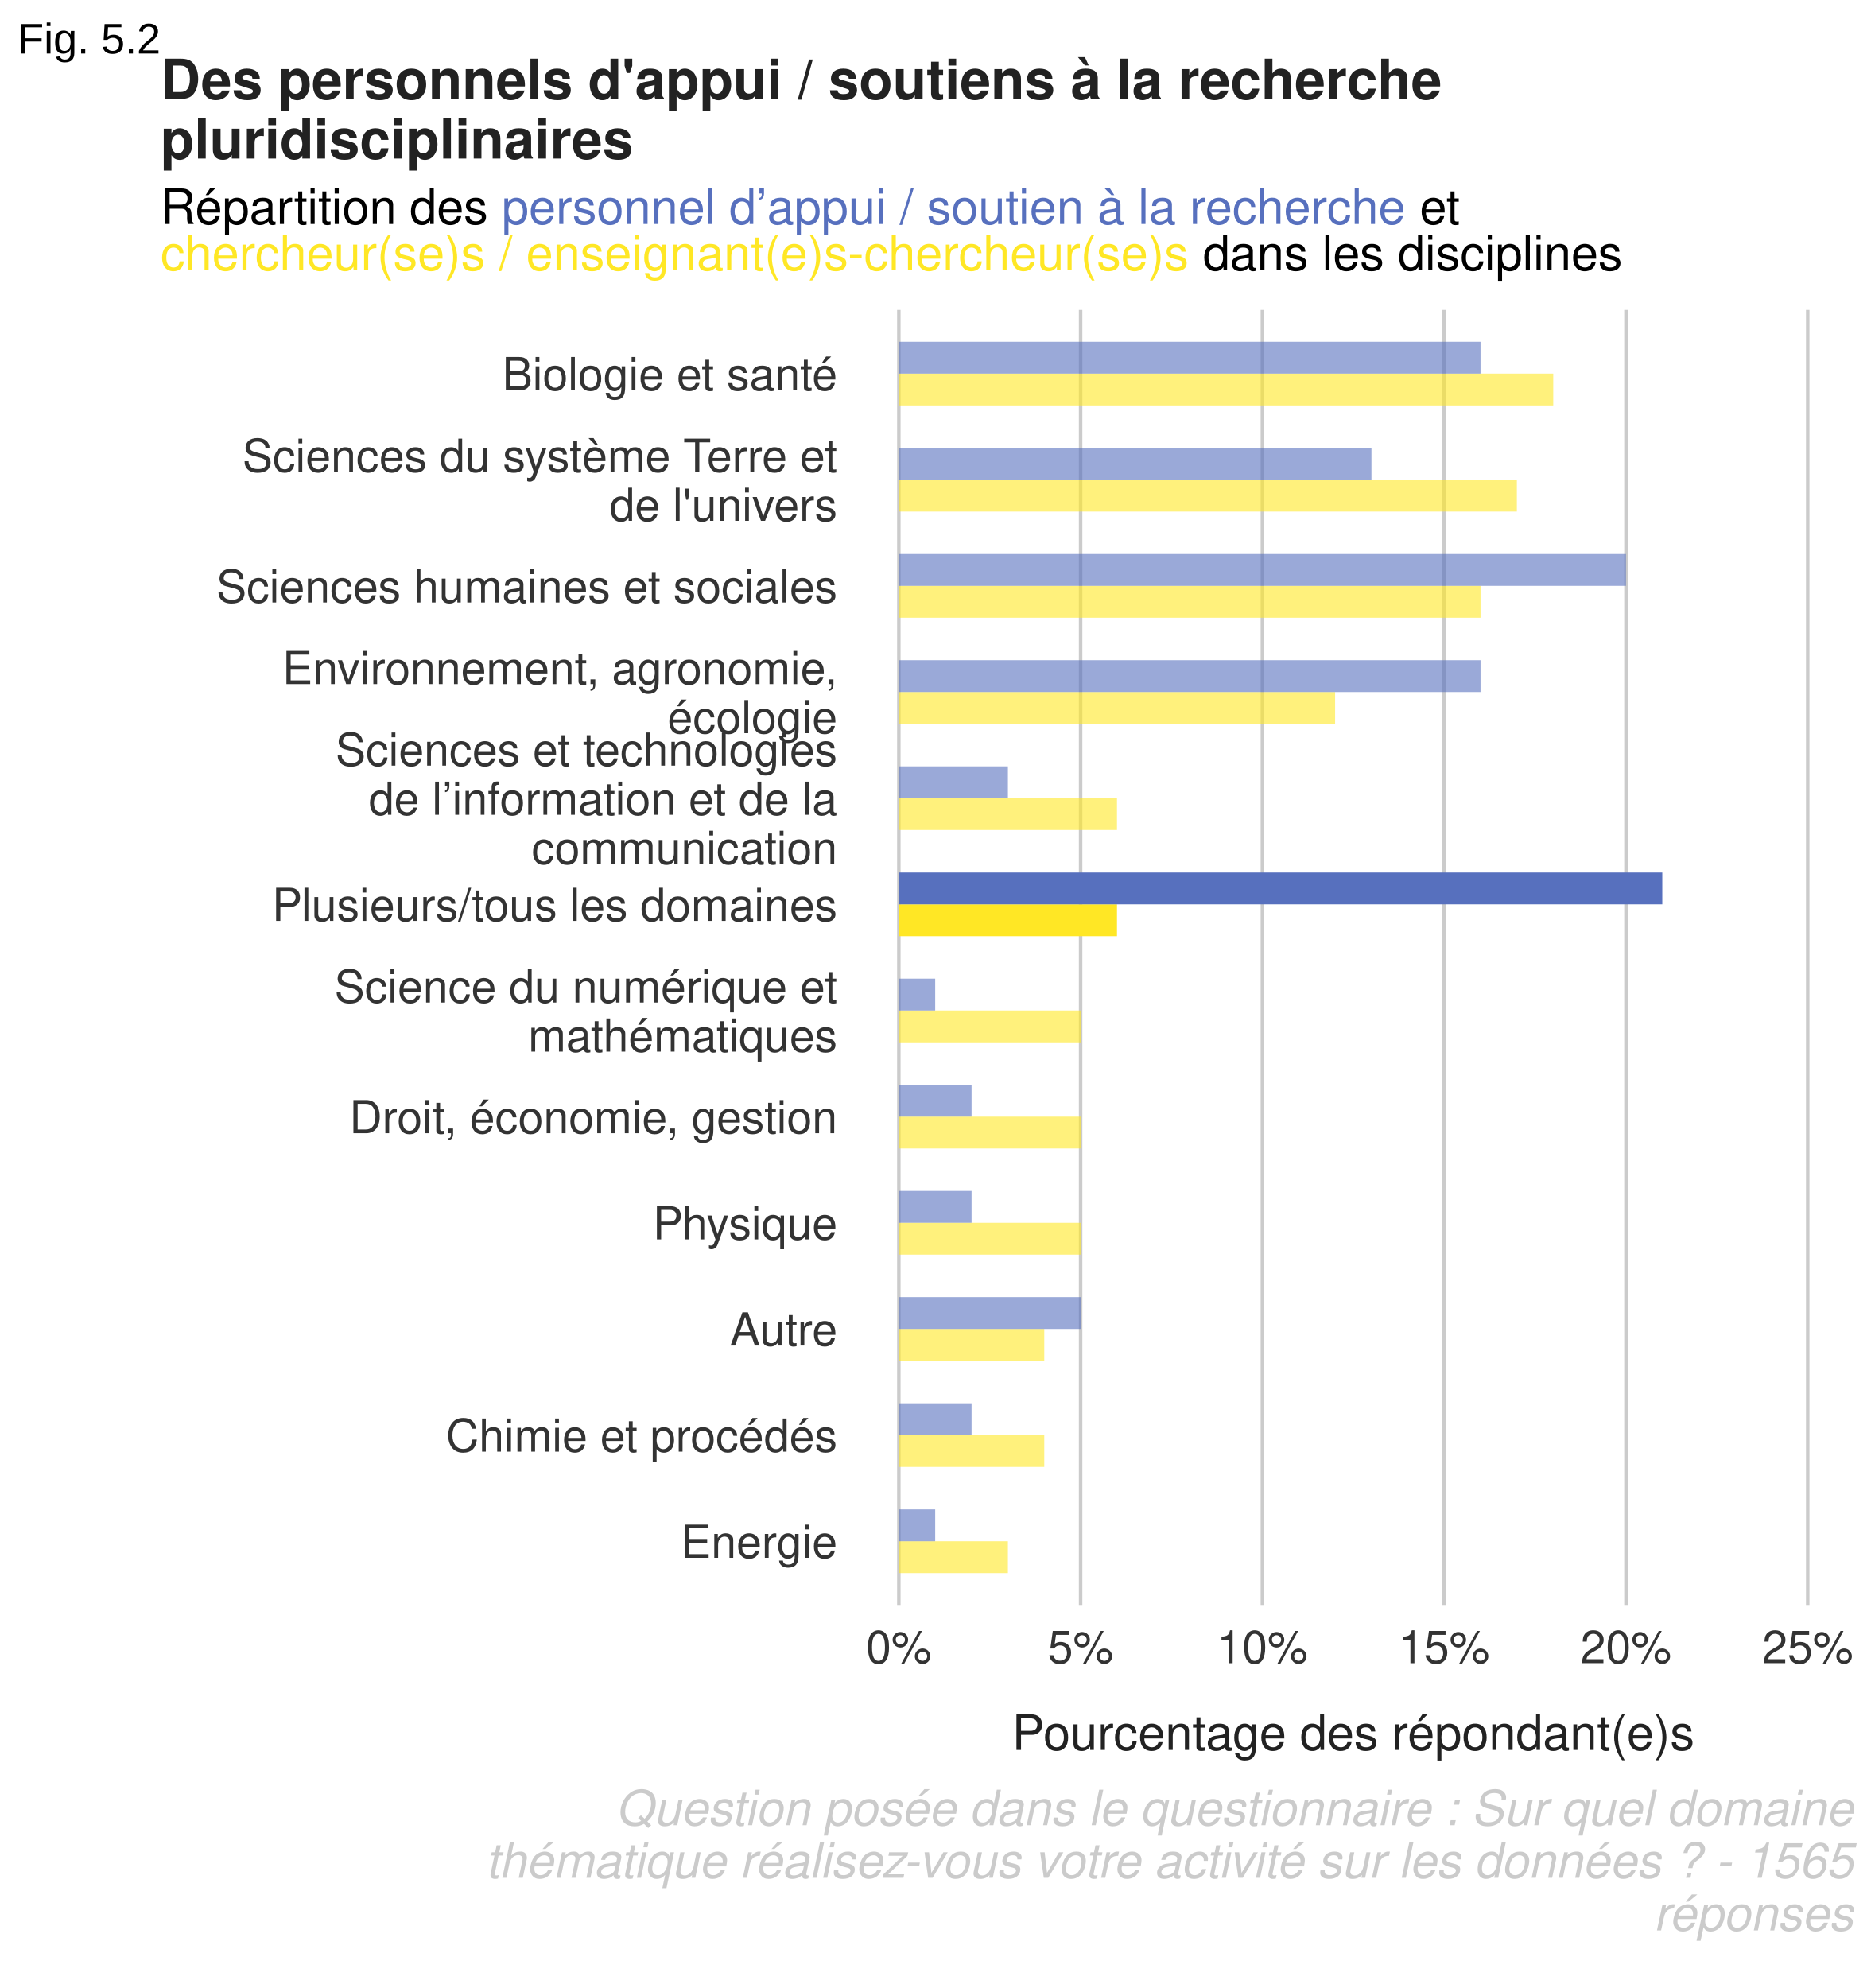
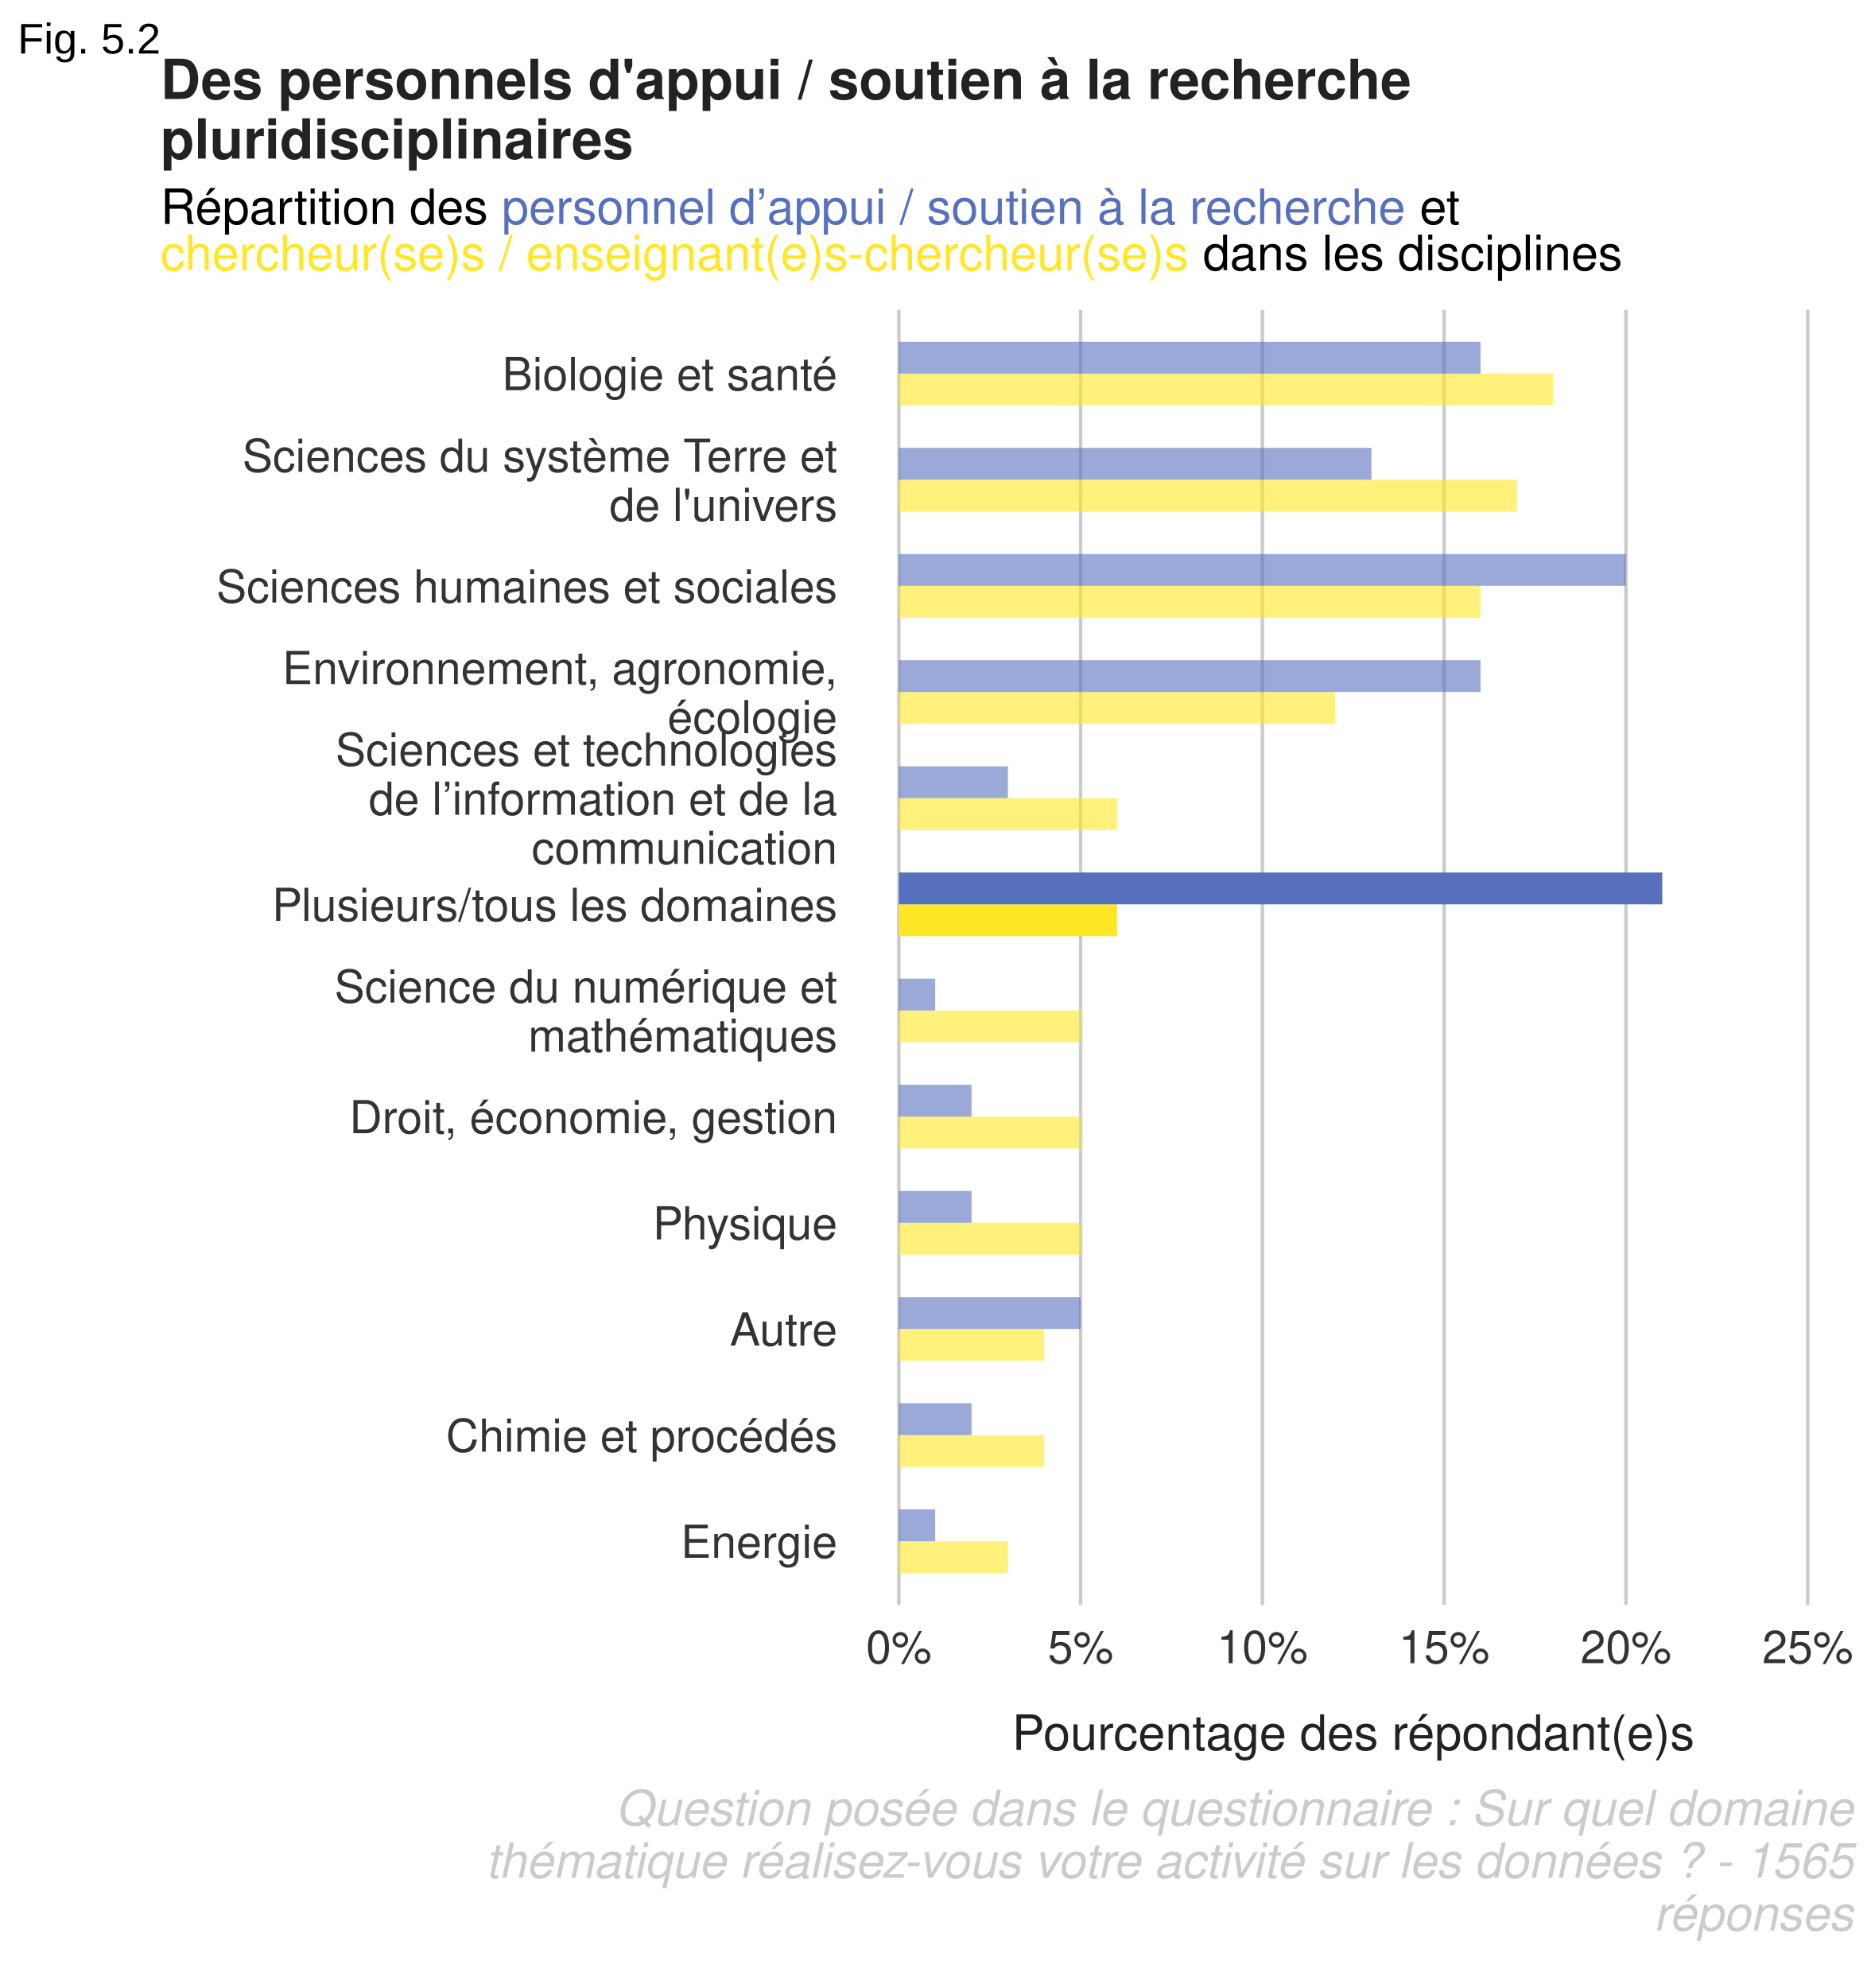
<svg xmlns="http://www.w3.org/2000/svg" class="svglite" width="576.00pt" height="612.00pt" viewBox="0 0 576.00 612.00">
  <defs>
    <style type="text/css">
    .svglite line, .svglite polyline, .svglite polygon, .svglite path, .svglite rect, .svglite circle {
      fill: none;
      stroke: #000000;
      stroke-linecap: round;
      stroke-linejoin: round;
      stroke-miterlimit: 10.00;
    }
    .svglite text {
      white-space: pre;
    }
  </style>
  </defs>
  <rect width="100%" height="100%" style="stroke: none; fill: #FFFFFF;" />
  <defs>
    <clipPath id="cpMC4wMHw1NzYuMDB8MC4wMHw2MTIuMDA=">
      <rect x="0.00" y="0.00" width="576.00" height="612.00" />
    </clipPath>
  </defs>
  <g clip-path="url(#cpMC4wMHw1NzYuMDB8MC4wMHw2MTIuMDA=)">
    <rect x="0.00" y="0" width="576.00" height="612.00" style="stroke-width: 1.07; stroke: #FFFFFF; fill: #FFFFFF;" />
  </g>
  <defs>
    <clipPath id="cpMjYyLjcyfDU3MC41Mnw5NS40MHw0OTQuMDg=">
      <rect x="262.72" y="95.40" width="307.80" height="398.67" />
    </clipPath>
  </defs>
  <g clip-path="url(#cpMjYyLjcyfDU3MC41Mnw5NS40MHw0OTQuMDg=)">
    <polyline points="276.72,494.08 276.72,95.40 " style="stroke-width: 1.07; stroke: #CBCBCB; stroke-linecap: butt;" />
    <polyline points="332.68,494.08 332.68,95.40 " style="stroke-width: 1.07; stroke: #CBCBCB; stroke-linecap: butt;" />
    <polyline points="388.64,494.08 388.64,95.40 " style="stroke-width: 1.07; stroke: #CBCBCB; stroke-linecap: butt;" />
    <polyline points="444.60,494.08 444.60,95.40 " style="stroke-width: 1.07; stroke: #CBCBCB; stroke-linecap: butt;" />
    <polyline points="500.57,494.08 500.57,95.40 " style="stroke-width: 1.07; stroke: #CBCBCB; stroke-linecap: butt;" />
    <polyline points="556.53,494.08 556.53,95.40 " style="stroke-width: 1.07; stroke: #CBCBCB; stroke-linecap: butt;" />
    <rect x="276.72" y="409.11" width="44.77" height="9.80" style="stroke-width: 1.07; stroke: none; stroke-linecap: butt; stroke-linejoin: miter; fill: #FFE725; fill-opacity: 0.60;" />
    <rect x="276.72" y="399.31" width="55.96" height="9.80" style="stroke-width: 1.07; stroke: none; stroke-linecap: butt; stroke-linejoin: miter; fill: #5770BE; fill-opacity: 0.60;" />
    <rect x="276.72" y="115.01" width="201.47" height="9.80" style="stroke-width: 1.07; stroke: none; stroke-linecap: butt; stroke-linejoin: miter; fill: #FFE725; fill-opacity: 0.60;" />
    <rect x="276.72" y="105.21" width="179.08" height="9.80" style="stroke-width: 1.07; stroke: none; stroke-linecap: butt; stroke-linejoin: miter; fill: #5770BE; fill-opacity: 0.60;" />
    <rect x="276.72" y="441.79" width="44.77" height="9.80" style="stroke-width: 1.07; stroke: none; stroke-linecap: butt; stroke-linejoin: miter; fill: #FFE725; fill-opacity: 0.60;" />
    <rect x="276.72" y="431.99" width="22.39" height="9.80" style="stroke-width: 1.07; stroke: none; stroke-linecap: butt; stroke-linejoin: miter; fill: #5770BE; fill-opacity: 0.60;" />
    <rect x="276.72" y="343.76" width="55.96" height="9.80" style="stroke-width: 1.07; stroke: none; stroke-linecap: butt; stroke-linejoin: miter; fill: #FFE725; fill-opacity: 0.60;" />
    <rect x="276.72" y="333.95" width="22.39" height="9.80" style="stroke-width: 1.07; stroke: none; stroke-linecap: butt; stroke-linejoin: miter; fill: #5770BE; fill-opacity: 0.60;" />
    <rect x="276.72" y="474.47" width="33.58" height="9.80" style="stroke-width: 1.07; stroke: none; stroke-linecap: butt; stroke-linejoin: miter; fill: #FFE725; fill-opacity: 0.60;" />
    <rect x="276.72" y="464.67" width="11.19" height="9.80" style="stroke-width: 1.07; stroke: none; stroke-linecap: butt; stroke-linejoin: miter; fill: #5770BE; fill-opacity: 0.60;" />
    <rect x="276.72" y="213.04" width="134.31" height="9.80" style="stroke-width: 1.07; stroke: none; stroke-linecap: butt; stroke-linejoin: miter; fill: #FFE725; fill-opacity: 0.60;" />
    <rect x="276.72" y="203.24" width="179.08" height="9.80" style="stroke-width: 1.07; stroke: none; stroke-linecap: butt; stroke-linejoin: miter; fill: #5770BE; fill-opacity: 0.60;" />
    <rect x="276.72" y="376.44" width="55.96" height="9.80" style="stroke-width: 1.07; stroke: none; stroke-linecap: butt; stroke-linejoin: miter; fill: #FFE725; fill-opacity: 0.60;" />
    <rect x="276.72" y="366.63" width="22.39" height="9.80" style="stroke-width: 1.07; stroke: none; stroke-linecap: butt; stroke-linejoin: miter; fill: #5770BE; fill-opacity: 0.60;" />
    <rect x="276.72" y="278.40" width="67.16" height="9.80" style="stroke-width: 1.07; stroke: none; stroke-linecap: butt; stroke-linejoin: miter; fill: #FFE725;" />
    <rect x="276.72" y="268.60" width="235.04" height="9.80" style="stroke-width: 1.07; stroke: none; stroke-linecap: butt; stroke-linejoin: miter; fill: #5770BE;" />
    <rect x="276.72" y="311.08" width="55.96" height="9.80" style="stroke-width: 1.07; stroke: none; stroke-linecap: butt; stroke-linejoin: miter; fill: #FFE725; fill-opacity: 0.60;" />
    <rect x="276.72" y="301.28" width="11.19" height="9.80" style="stroke-width: 1.07; stroke: none; stroke-linecap: butt; stroke-linejoin: miter; fill: #5770BE; fill-opacity: 0.60;" />
    <rect x="276.72" y="147.69" width="190.27" height="9.80" style="stroke-width: 1.07; stroke: none; stroke-linecap: butt; stroke-linejoin: miter; fill: #FFE725; fill-opacity: 0.60;" />
    <rect x="276.72" y="137.88" width="145.50" height="9.80" style="stroke-width: 1.07; stroke: none; stroke-linecap: butt; stroke-linejoin: miter; fill: #5770BE; fill-opacity: 0.60;" />
    <rect x="276.72" y="245.72" width="67.16" height="9.80" style="stroke-width: 1.07; stroke: none; stroke-linecap: butt; stroke-linejoin: miter; fill: #FFE725; fill-opacity: 0.60;" />
    <rect x="276.72" y="235.92" width="33.58" height="9.80" style="stroke-width: 1.07; stroke: none; stroke-linecap: butt; stroke-linejoin: miter; fill: #5770BE; fill-opacity: 0.60;" />
    <rect x="276.72" y="180.37" width="179.08" height="9.80" style="stroke-width: 1.07; stroke: none; stroke-linecap: butt; stroke-linejoin: miter; fill: #FFE725; fill-opacity: 0.60;" />
    <rect x="276.72" y="170.56" width="223.85" height="9.80" style="stroke-width: 1.07; stroke: none; stroke-linecap: butt; stroke-linejoin: miter; fill: #5770BE; fill-opacity: 0.60;" />
  </g>
  <g clip-path="url(#cpMC4wMHw1NzYuMDB8MC4wMHw2MTIuMDA=)">
    <text x="257.79" y="479.57" text-anchor="end" style="font-size: 14.00px;fill: #333333; font-family: &quot;Nimbus Sans&quot;;" textLength="48.25px" lengthAdjust="spacingAndGlyphs">Energie</text>
    <text x="257.79" y="446.89" text-anchor="end" style="font-size: 14.00px;fill: #333333; font-family: &quot;Nimbus Sans&quot;;" textLength="120.61px" lengthAdjust="spacingAndGlyphs">Chimie et procédés</text>
    <text x="257.79" y="414.21" text-anchor="end" style="font-size: 14.00px;fill: #333333; font-family: &quot;Nimbus Sans&quot;;" textLength="33.47px" lengthAdjust="spacingAndGlyphs">Autre</text>
    <text x="257.79" y="381.54" text-anchor="end" style="font-size: 14.00px;fill: #333333; font-family: &quot;Nimbus Sans&quot;;" textLength="57.58px" lengthAdjust="spacingAndGlyphs">Physique</text>
    <text x="257.79" y="348.86" text-anchor="end" style="font-size: 14.00px;fill: #333333; font-family: &quot;Nimbus Sans&quot;;" textLength="150.97px" lengthAdjust="spacingAndGlyphs">Droit, économie, gestion</text>
    <text x="257.79" y="308.62" text-anchor="end" style="font-size: 14.00px;fill: #333333; font-family: &quot;Nimbus Sans&quot;;" textLength="154.86px" lengthAdjust="spacingAndGlyphs">Science du numérique et</text>
    <text x="257.79" y="323.74" text-anchor="end" style="font-size: 14.00px;fill: #333333; font-family: &quot;Nimbus Sans&quot;;" textLength="95.71px" lengthAdjust="spacingAndGlyphs">mathématiques</text>
    <text x="257.79" y="283.50" text-anchor="end" style="font-size: 14.00px;fill: #333333; font-family: &quot;Nimbus Sans&quot;;" textLength="174.30px" lengthAdjust="spacingAndGlyphs">Plusieurs/tous les domaines</text>
    <text x="257.79" y="235.70" text-anchor="end" style="font-size: 14.00px;fill: #333333; font-family: &quot;Nimbus Sans&quot;;" textLength="154.86px" lengthAdjust="spacingAndGlyphs">Sciences et technologies</text>
    <text x="257.79" y="250.82" text-anchor="end" style="font-size: 14.00px;fill: #333333; font-family: &quot;Nimbus Sans&quot;;" textLength="144.76px" lengthAdjust="spacingAndGlyphs">de l’information et de la</text>
    <text x="257.79" y="265.94" text-anchor="end" style="font-size: 14.00px;fill: #333333; font-family: &quot;Nimbus Sans&quot;;" textLength="94.14px" lengthAdjust="spacingAndGlyphs">communication</text>
    <text x="257.79" y="210.59" text-anchor="end" style="font-size: 14.00px;fill: #333333; font-family: &quot;Nimbus Sans&quot;;" textLength="171.98px" lengthAdjust="spacingAndGlyphs">Environnement, agronomie,</text>
    <text x="257.79" y="225.71" text-anchor="end" style="font-size: 14.00px;fill: #333333; font-family: &quot;Nimbus Sans&quot;;" textLength="52.14px" lengthAdjust="spacingAndGlyphs">écologie</text>
    <text x="257.79" y="185.47" text-anchor="end" style="font-size: 14.00px;fill: #333333; font-family: &quot;Nimbus Sans&quot;;" textLength="191.41px" lengthAdjust="spacingAndGlyphs">Sciences humaines et sociales</text>
    <text x="257.79" y="145.23" text-anchor="end" style="font-size: 14.00px;fill: #333333; font-family: &quot;Nimbus Sans&quot;;" textLength="185.19px" lengthAdjust="spacingAndGlyphs">Sciences du système Terre et</text>
    <text x="257.79" y="160.35" text-anchor="end" style="font-size: 14.00px;fill: #333333; font-family: &quot;Nimbus Sans&quot;;" textLength="70.37px" lengthAdjust="spacingAndGlyphs">de l'univers</text>
    <text x="257.79" y="120.11" text-anchor="end" style="font-size: 14.00px;fill: #333333; font-family: &quot;Nimbus Sans&quot;;" textLength="103.51px" lengthAdjust="spacingAndGlyphs">Biologie et santé</text>
    <text x="276.72" y="512.00" text-anchor="middle" style="font-size: 14.00px;fill: #333333; font-family: &quot;Nimbus Sans&quot;;" textLength="20.23px" lengthAdjust="spacingAndGlyphs">0%</text>
    <text x="332.68" y="512.00" text-anchor="middle" style="font-size: 14.00px;fill: #333333; font-family: &quot;Nimbus Sans&quot;;" textLength="20.23px" lengthAdjust="spacingAndGlyphs">5%</text>
    <text x="388.64" y="512.00" text-anchor="middle" style="font-size: 14.00px;fill: #333333; font-family: &quot;Nimbus Sans&quot;;" textLength="28.02px" lengthAdjust="spacingAndGlyphs">10%</text>
    <text x="444.60" y="512.00" text-anchor="middle" style="font-size: 14.00px;fill: #333333; font-family: &quot;Nimbus Sans&quot;;" textLength="28.02px" lengthAdjust="spacingAndGlyphs">15%</text>
    <text x="500.57" y="512.00" text-anchor="middle" style="font-size: 14.00px;fill: #333333; font-family: &quot;Nimbus Sans&quot;;" textLength="28.02px" lengthAdjust="spacingAndGlyphs">20%</text>
    <text x="556.53" y="512.00" text-anchor="middle" style="font-size: 14.00px;fill: #333333; font-family: &quot;Nimbus Sans&quot;;" textLength="28.02px" lengthAdjust="spacingAndGlyphs">25%</text>
    <text x="416.62" y="538.70" text-anchor="middle" style="font-size: 15.00px;fill: #222222; font-family: &quot;Nimbus Sans&quot;;" textLength="210.92px" lengthAdjust="spacingAndGlyphs">Pourcentage des répondant(e)s</text>
    <text x="49.43" y="68.95" style="font-size: 15.00px; font-family: &quot;Nimbus Sans&quot;;" textLength="72.52px" lengthAdjust="spacingAndGlyphs">Répartition</text>
    <text x="126.12" y="68.95" style="font-size: 15.00px; font-family: &quot;Nimbus Sans&quot;;" textLength="24.18px" lengthAdjust="spacingAndGlyphs">des</text>
    <text x="154.46" y="68.95" style="font-size: 15.00px;fill: #5770BE; font-family: &quot;Nimbus Sans&quot;;" textLength="65.86px" lengthAdjust="spacingAndGlyphs">personnel</text>
    <text x="224.49" y="68.95" style="font-size: 15.00px;fill: #5770BE; font-family: &quot;Nimbus Sans&quot;;" textLength="48.36px" lengthAdjust="spacingAndGlyphs">d’appui</text>
    <text x="277.01" y="68.95" style="font-size: 15.00px;fill: #5770BE; font-family: &quot;Nimbus Sans&quot;;" textLength="4.17px" lengthAdjust="spacingAndGlyphs">/</text>
    <text x="285.35" y="68.95" style="font-size: 15.00px;fill: #5770BE; font-family: &quot;Nimbus Sans&quot;;" textLength="48.36px" lengthAdjust="spacingAndGlyphs">soutien</text>
    <text x="337.87" y="68.95" style="font-size: 15.00px;fill: #5770BE; font-family: &quot;Nimbus Sans&quot;;" textLength="8.34px" lengthAdjust="spacingAndGlyphs">à</text>
    <text x="350.38" y="68.95" style="font-size: 15.00px;fill: #5770BE; font-family: &quot;Nimbus Sans&quot;;" textLength="11.67px" lengthAdjust="spacingAndGlyphs">la</text>
    <text x="366.22" y="68.95" style="font-size: 15.00px;fill: #5770BE; font-family: &quot;Nimbus Sans&quot;;" textLength="66.69px" lengthAdjust="spacingAndGlyphs">recherche</text>
    <text x="437.08" y="68.95" style="font-size: 15.00px; font-family: &quot;Nimbus Sans&quot;;" textLength="12.51px" lengthAdjust="spacingAndGlyphs">et</text>
    <text x="49.43" y="83.16" style="font-size: 15.00px;fill: #FFE725; font-family: &quot;Nimbus Sans&quot;;" textLength="100.02px" lengthAdjust="spacingAndGlyphs">chercheur(se)s</text>
    <text x="153.62" y="83.16" style="font-size: 15.00px;fill: #FFE725; font-family: &quot;Nimbus Sans&quot;;" textLength="4.17px" lengthAdjust="spacingAndGlyphs">/</text>
    <text x="161.96" y="83.16" style="font-size: 15.00px;fill: #FFE725; font-family: &quot;Nimbus Sans&quot;;" textLength="204.22px" lengthAdjust="spacingAndGlyphs">enseignant(e)s-chercheur(se)s</text>
    <text x="370.35" y="83.16" style="font-size: 15.00px; font-family: &quot;Nimbus Sans&quot;;" textLength="32.52px" lengthAdjust="spacingAndGlyphs">dans</text>
    <text x="407.03" y="83.16" style="font-size: 15.00px; font-family: &quot;Nimbus Sans&quot;;" textLength="19.17px" lengthAdjust="spacingAndGlyphs">les</text>
    <text x="430.37" y="83.16" style="font-size: 15.00px; font-family: &quot;Nimbus Sans&quot;;" textLength="69.19px" lengthAdjust="spacingAndGlyphs">disciplines</text>
-     <text x="49.43" y="30.46" style="font-size: 17.00px; font-weight: bold;fill: #222222; font-family: &quot;Nimbus Sans&quot;;" textLength="394.26px" lengthAdjust="spacingAndGlyphs">Des personnels d'appui / soutiens à la recherche</text>
+     <text x="49.43" y="30.46" style="font-size: 17.00px; font-weight: bold;fill: #222222; font-family: &quot;Nimbus Sans&quot;;" textLength="384.81px" lengthAdjust="spacingAndGlyphs">Des personnels d'appui / soutien à la recherche</text>
    <text x="49.43" y="48.82" style="font-size: 17.00px; font-weight: bold;fill: #222222; font-family: &quot;Nimbus Sans&quot;;" textLength="145.50px" lengthAdjust="spacingAndGlyphs">pluridisciplinaires</text>
    <text x="570.52" y="561.88" text-anchor="end" style="font-size: 15.00px; font-style: italic;fill: #CBCBCB; font-family: &quot;Nimbus Sans&quot;;" textLength="381.82px" lengthAdjust="spacingAndGlyphs">Question posée dans le questionnaire : Sur quel domaine</text>
    <text x="570.52" y="578.08" text-anchor="end" style="font-size: 15.00px; font-style: italic;fill: #CBCBCB; font-family: &quot;Nimbus Sans&quot;;" textLength="424.32px" lengthAdjust="spacingAndGlyphs">thématique réalisez-vous votre activité sur les données ? - 1565</text>
    <text x="570.52" y="594.28" text-anchor="end" style="font-size: 15.00px; font-style: italic;fill: #CBCBCB; font-family: &quot;Nimbus Sans&quot;;" textLength="61.69px" lengthAdjust="spacingAndGlyphs">réponses</text>
    <text x="27.45" y="16.48" text-anchor="middle" style="font-size: 13.20px; font-family: &quot;Arial&quot;;" textLength="43.95px" lengthAdjust="spacingAndGlyphs">Fig. 5.2</text>
  </g>
</svg>
